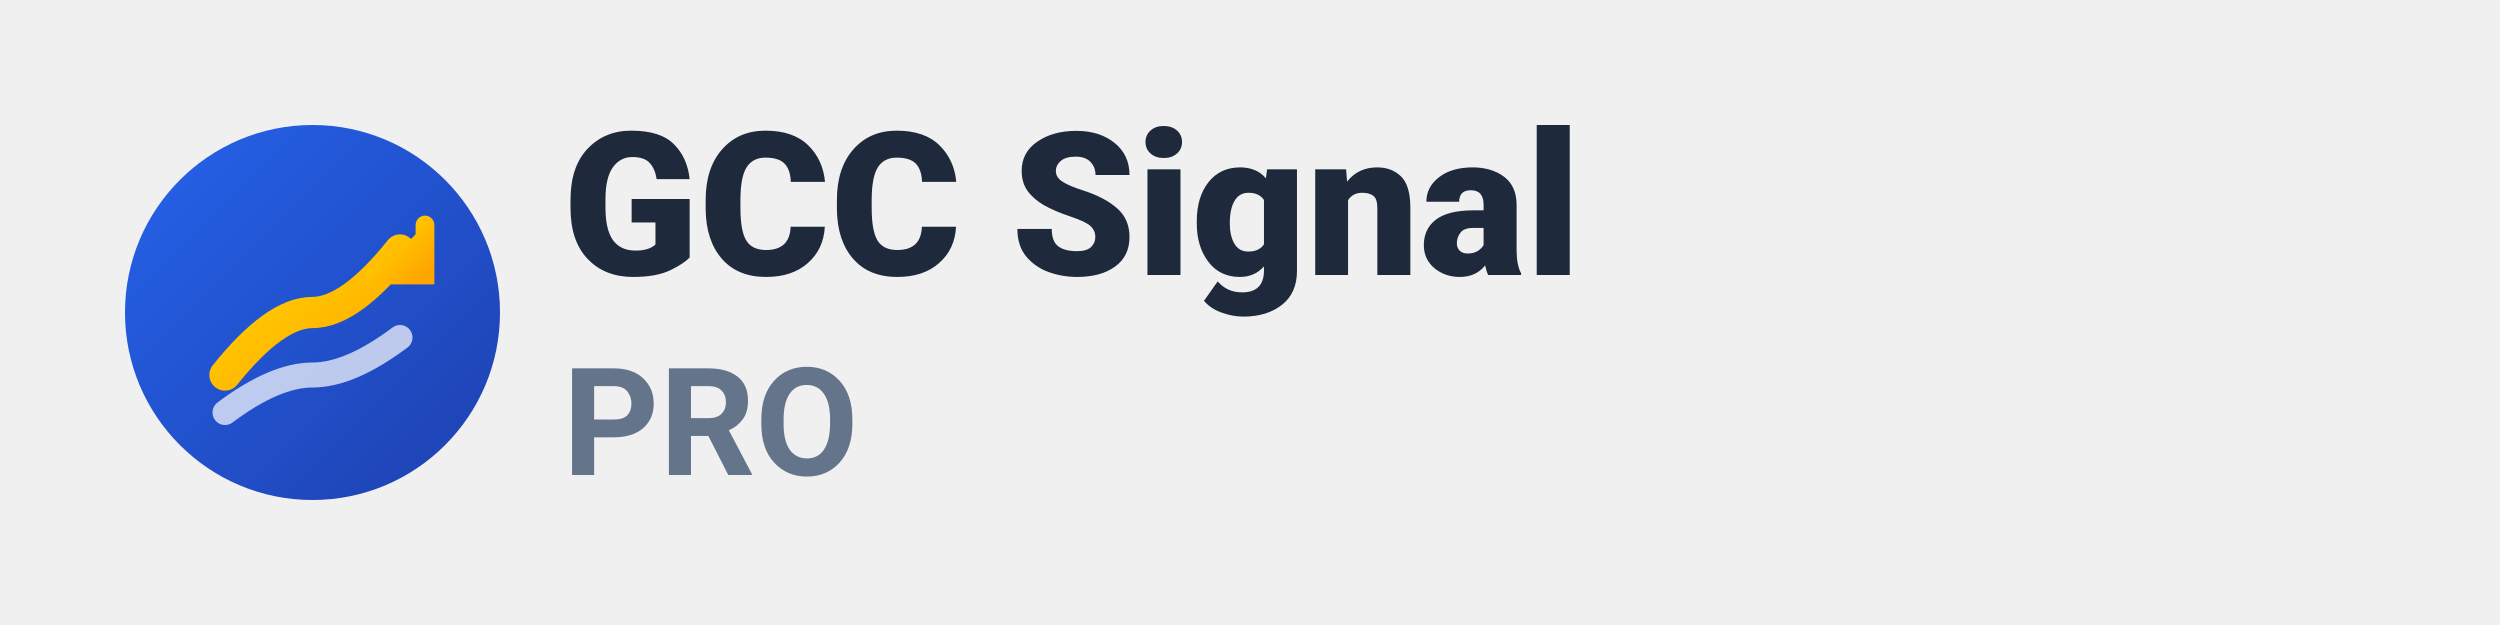
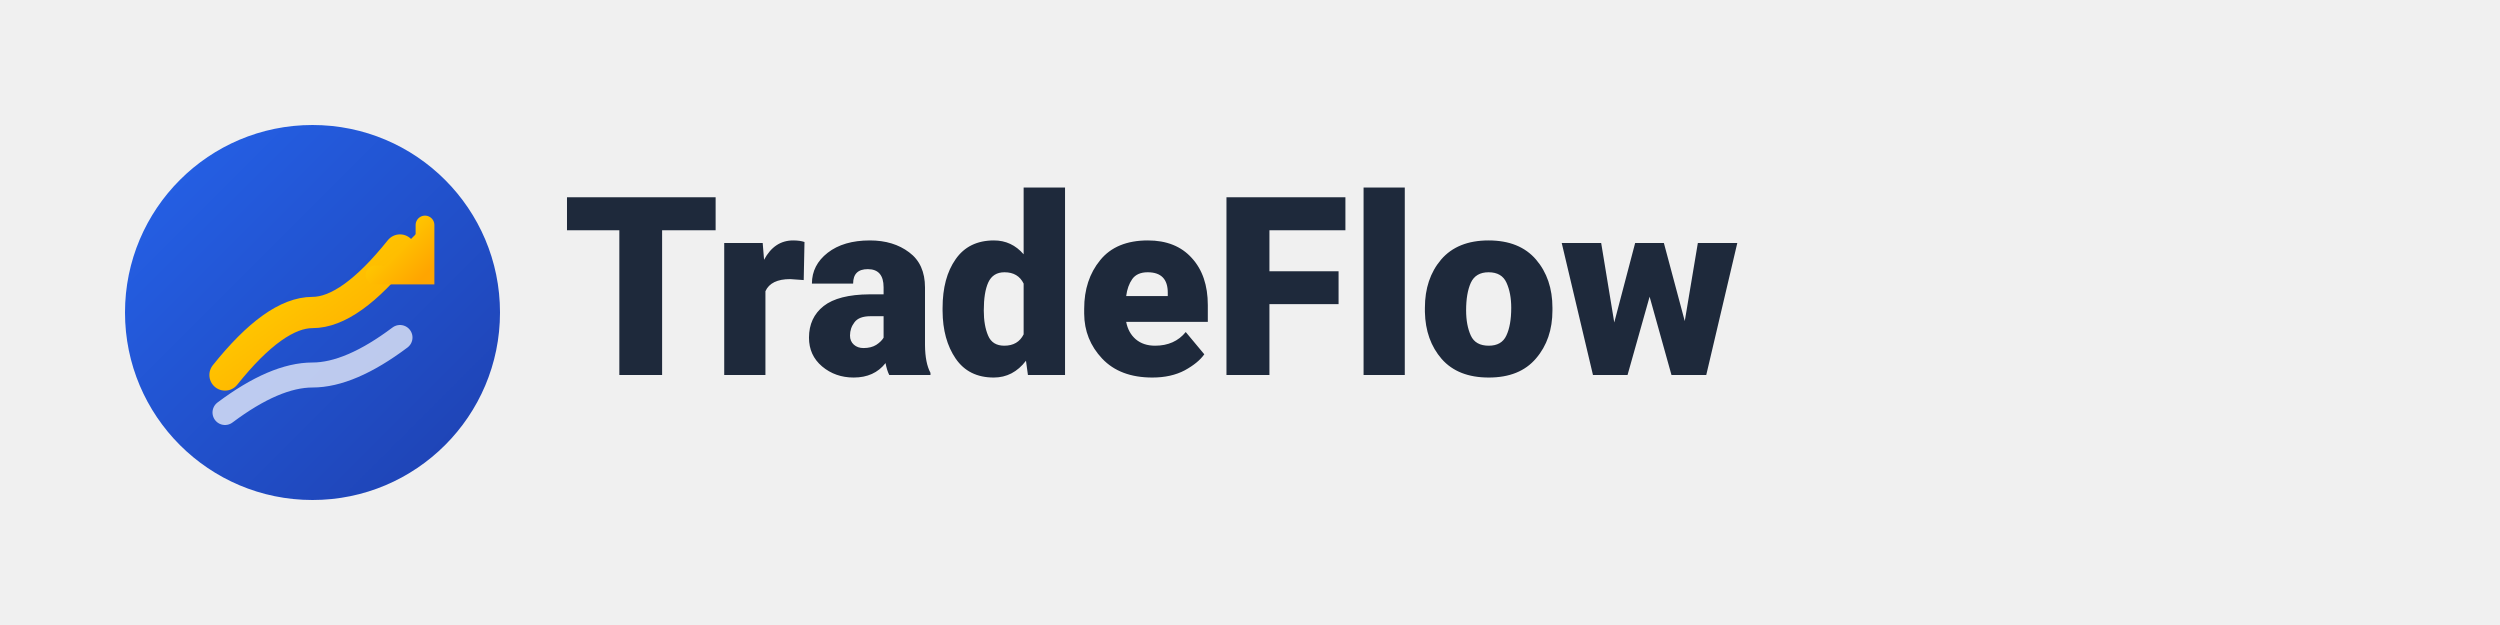
<svg xmlns="http://www.w3.org/2000/svg" width="200" height="50" viewBox="0 0 200 50" fill="none">
  <defs>
    <linearGradient id="primaryGradient" x1="0%" y1="0%" x2="100%" y2="100%">
      <stop offset="0%" style="stop-color:#2563eb;stop-opacity:1" />
      <stop offset="100%" style="stop-color:#1e40af;stop-opacity:1" />
    </linearGradient>
    <linearGradient id="goldGradient" x1="0%" y1="0%" x2="100%" y2="100%">
      <stop offset="0%" style="stop-color:#FFD700;stop-opacity:1" />
      <stop offset="100%" style="stop-color:#FFA500;stop-opacity:1" />
    </linearGradient>
  </defs>
  <g transform="translate(10, 10)">
    <circle cx="15" cy="15" r="15" fill="url(#primaryGradient)" />
    <path d="M 8 20 Q 12 15, 15 15 T 22 10" stroke="url(#goldGradient)" stroke-width="2.5" fill="none" stroke-linecap="round" />
    <path d="M 8 23 Q 12 20, 15 20 T 22 17" stroke="#ffffff" stroke-width="2" fill="none" stroke-linecap="round" opacity="0.7" />
    <path d="M 20 12 L 24 8 L 24 12 Z" fill="url(#goldGradient)" />
    <path d="M 24 8 L 24 12 L 20 12" stroke="url(#goldGradient)" stroke-width="1.5" fill="none" stroke-linecap="round" />
  </g>
-   <text x="45" y="22" font-family="-apple-system, BlinkMacSystemFont, 'Segoe UI', Roboto, sans-serif" font-size="16" font-weight="800" fill="#1e293b">
-     GCC Signal
+   <text x="45" y="30" font-family="-apple-system, BlinkMacSystemFont, 'Segoe UI', Roboto, sans-serif" font-size="20" font-weight="800" fill="#1e293b">
+     TradeFlow
  </text>
-   <text x="45" y="38" font-family="-apple-system, BlinkMacSystemFont, 'Segoe UI', Roboto, sans-serif" font-size="12" font-weight="600" fill="#64748b">
-     PRO
-   </text>
-   <line x1="45" y1="40" x2="78" y2="40" stroke="url(#goldGradient)" stroke-width="2" stroke-linecap="round" />
+   <line x1="45" y1="34" x2="135" y2="34" stroke="url(#goldGradient)" stroke-width="2" stroke-linecap="round" />
</svg>
